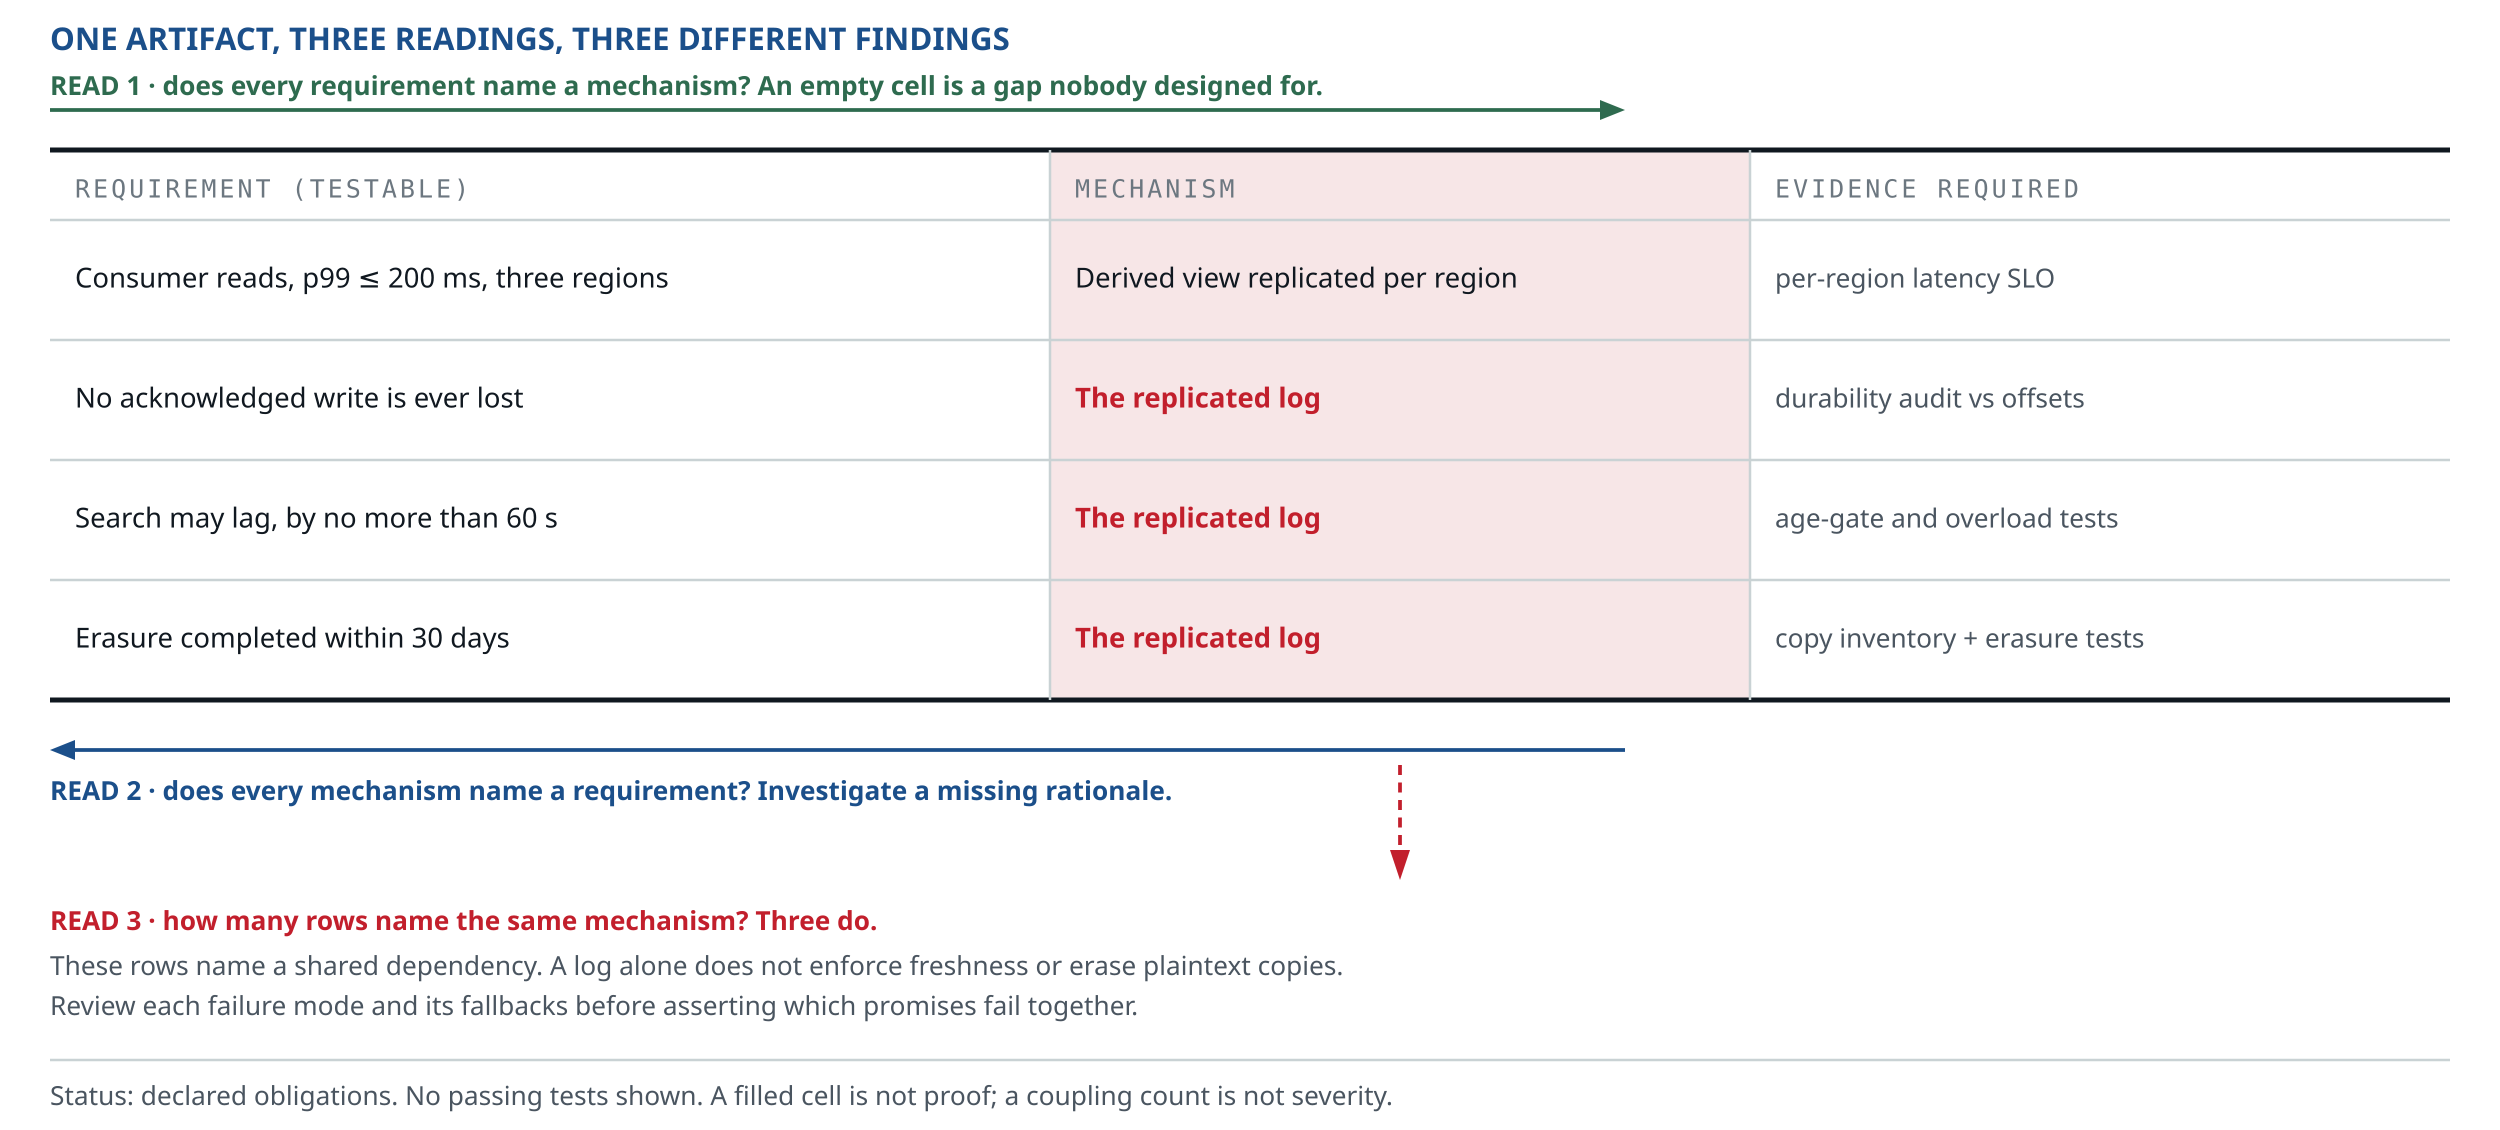
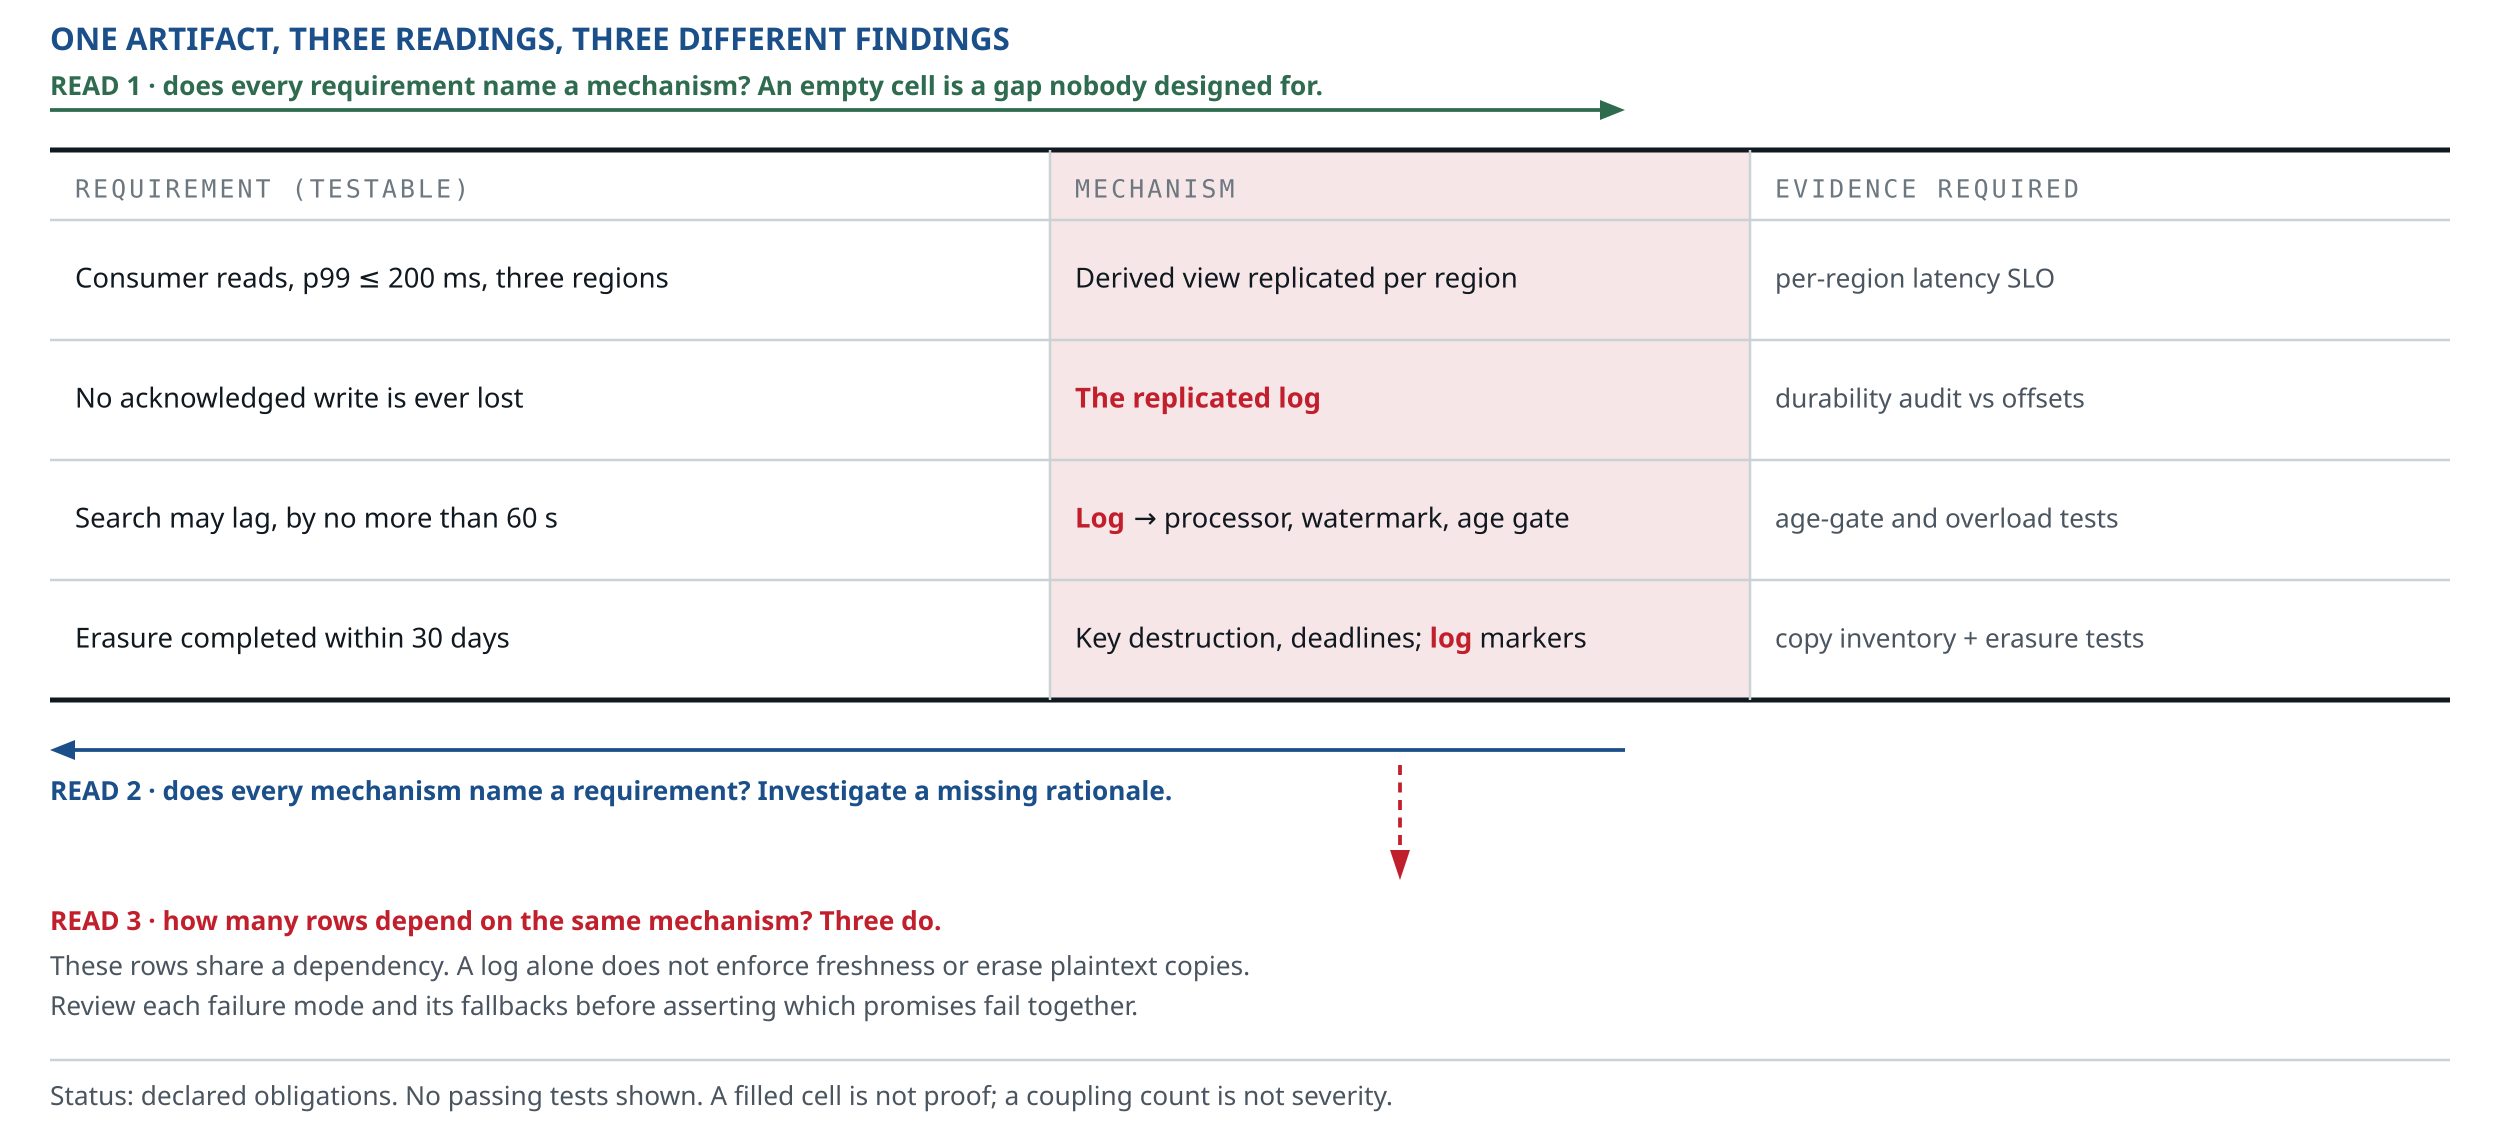
<svg xmlns="http://www.w3.org/2000/svg" viewBox="0 0 1000 452" font-family="IBM Plex Sans, sans-serif" font-size="11">
  <text x="20" y="20" font-family="IBM Plex Sans Condensed, sans-serif" font-weight="700" font-size="12.5" fill="#1B4F8A">ONE ARTIFACT, THREE READINGS, THREE DIFFERENT FINDINGS</text>
  <line x1="20" y1="44" x2="640" y2="44" stroke="#2E6B4F" stroke-width="1.5" />
  <path d="M640,40 L650,44 L640,48 z" fill="#2E6B4F" />
  <text x="20" y="38" font-size="10.5" fill="#2E6B4F" font-weight="600">READ 1 · does every requirement name a mechanism? An empty cell is a gap nobody designed for.</text>
  <rect x="420" y="60" width="280" height="220" fill="#F7E6E7" />
  <g stroke="#C9D2D4" stroke-width="1">
    <line x1="20" y1="88" x2="980" y2="88" />
    <line x1="20" y1="136" x2="980" y2="136" />
    <line x1="20" y1="184" x2="980" y2="184" />
    <line x1="20" y1="232" x2="980" y2="232" />
  </g>
  <line x1="20" y1="60" x2="980" y2="60" stroke="#101820" stroke-width="2" />
  <line x1="20" y1="280" x2="980" y2="280" stroke="#101820" stroke-width="2" />
  <g stroke="#C9D2D4">
    <line x1="420" y1="60" x2="420" y2="280" />
    <line x1="700" y1="60" x2="700" y2="280" />
  </g>
  <g font-family="IBM Plex Mono, monospace" font-size="10" fill="#6C7780" letter-spacing="1.2">
    <text x="30" y="79">REQUIREMENT (TESTABLE)</text>
    <text x="430" y="79">MECHANISM</text>
    <text x="710" y="79">EVIDENCE REQUIRED</text>
  </g>
  <g fill="#101820">
    <text x="30" y="115">Consumer reads, p99 ≤ 200 ms, three regions</text>
    <text x="30" y="163">No acknowledged write is ever lost</text>
    <text x="30" y="211">Search may lag, by no more than 60 s</text>
    <text x="30" y="259">Erasure completed within 30 days</text>
  </g>
  <g fill="#101820">
    <text x="430" y="115">Derived view replicated per region</text>
  </g>
-   <g fill="#C21F2C" font-weight="600">
-     <text x="430" y="163">The replicated log</text>
-     <text x="430" y="211">The replicated log</text>
-     <text x="430" y="259">The replicated log</text>
+   <g fill="#101820">
+     <text x="430" y="163" fill="#C21F2C" font-weight="600">The replicated log</text>
+     <text x="430" y="211">
+       <tspan fill="#C21F2C" font-weight="600">Log</tspan> → processor, watermark, age gate</text>
+     <text x="430" y="259">Key destruction, deadlines; <tspan fill="#C21F2C" font-weight="600">log</tspan> markers</text>
  </g>
  <g fill="#4A5560" font-size="10.5">
    <text x="710" y="115">per-region latency SLO</text>
    <text x="710" y="163">durability audit vs offsets</text>
    <text x="710" y="211">age-gate and overload tests</text>
    <text x="710" y="259">copy inventory + erasure tests</text>
  </g>
  <line x1="650" y1="300" x2="30" y2="300" stroke="#1B4F8A" stroke-width="1.5" />
  <path d="M30,296 L20,300 L30,304 z" fill="#1B4F8A" />
  <text x="20" y="320" font-size="10.5" fill="#1B4F8A" font-weight="600">READ 2 · does every mechanism name a requirement? Investigate a missing rationale.</text>
  <path d="M560,306 L560,344" stroke="#C21F2C" stroke-width="1.5" stroke-dasharray="4 3" />
  <path d="M556,340 L560,352 L564,340 z" fill="#C21F2C" />
-   <text x="20" y="372" font-size="10.5" fill="#C21F2C" font-weight="600">READ 3 · how many rows name the same mechanism? Three do.</text>
-   <text x="20" y="390" font-size="10.5" fill="#4A5560">These rows name a shared dependency. A log alone does not enforce freshness or erase plaintext copies.</text>
+   <text x="20" y="372" font-size="10.5" fill="#C21F2C" font-weight="600">READ 3 · how many rows depend on the same mechanism? Three do.</text>
+   <text x="20" y="390" font-size="10.5" fill="#4A5560">These rows share a dependency. A log alone does not enforce freshness or erase plaintext copies.</text>
  <text x="20" y="406" font-size="10.5" fill="#4A5560">Review each failure mode and its fallbacks before asserting which promises fail together.</text>
  <line x1="20" y1="424" x2="980" y2="424" stroke="#C9D2D4" />
  <text x="20" y="442" font-size="10.5" fill="#4A5560">Status: declared obligations. No passing tests shown. A filled cell is not proof; a coupling count is not severity.</text>
</svg>
